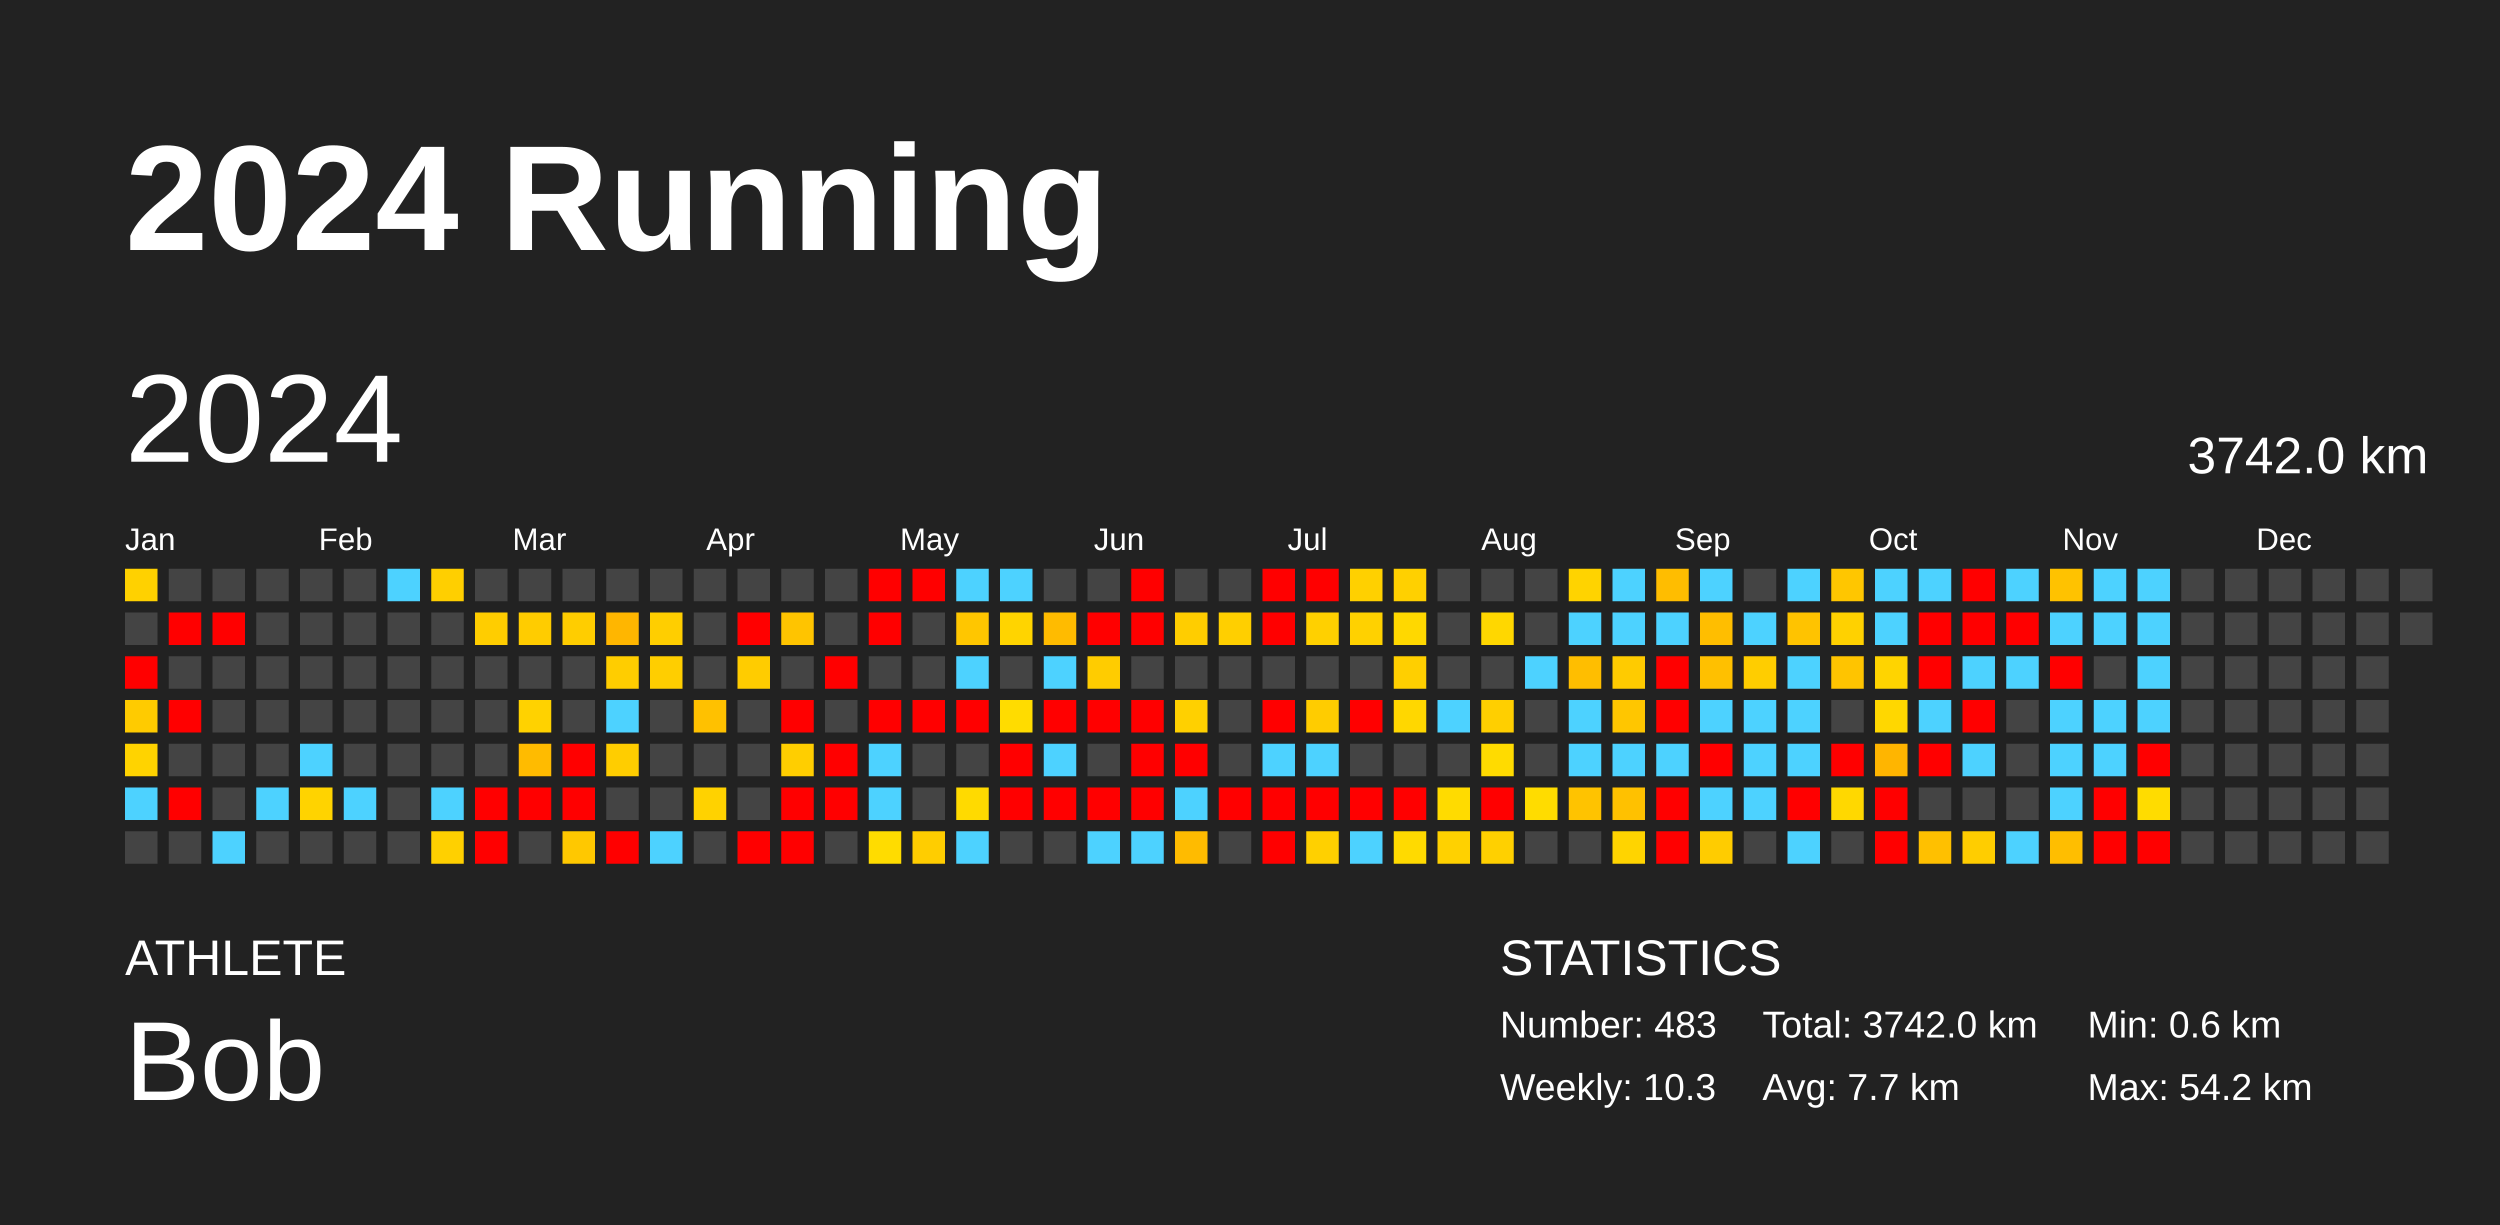
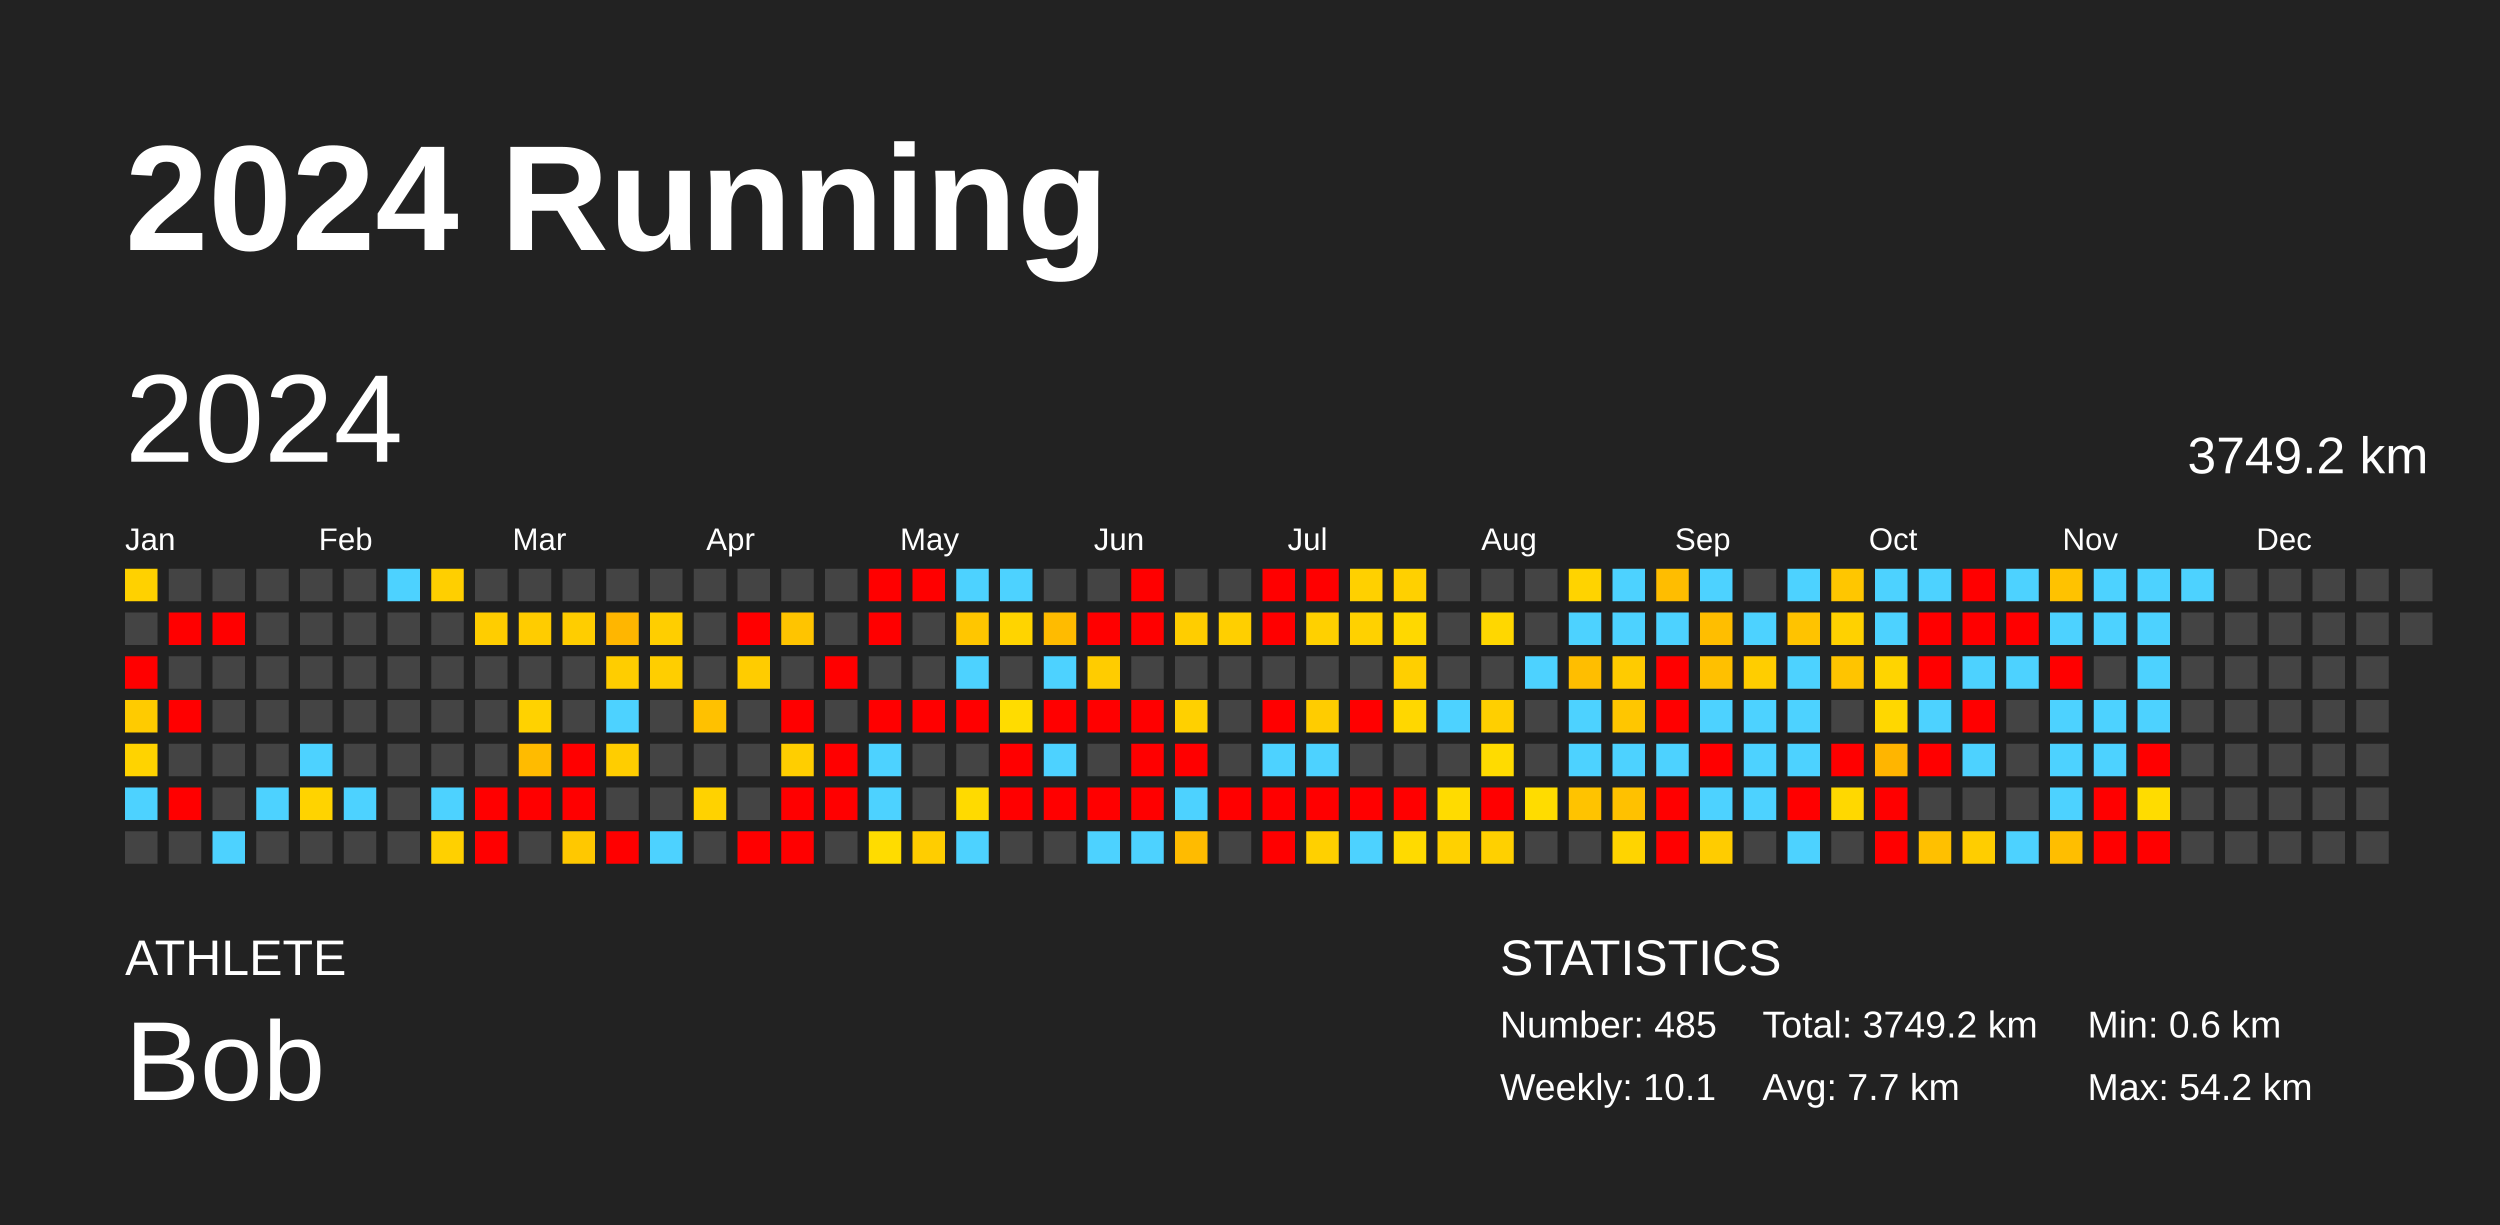
<svg xmlns="http://www.w3.org/2000/svg" baseProfile="full" height="98mm" version="1.1" viewBox="0,0,200,98" width="200mm">
  <defs />
  <rect fill="#222222" height="98" width="200" x="0" y="0" />
  <text fill="#FFFFFF" style="font-size:12px; font-family:Arial; font-weight:bold;" x="10" y="20">2024 Running</text>
  <text fill="#FFFFFF" style="font-size:4px; font-family:Arial" x="10" y="78">ATHLETE</text>
  <text fill="#FFFFFF" style="font-size:9px; font-family:Arial" x="10" y="88">Bob</text>
  <text fill="#FFFFFF" style="font-size:4px; font-family:Arial" x="120" y="78">STATISTICS</text>
-   <text fill="#FFFFFF" style="font-size:3px; font-family:Arial" x="120" y="83">Number: 483</text>
-   <text fill="#FFFFFF" style="font-size:3px; font-family:Arial" x="120" y="88">Weekly: 10.3</text>
-   <text fill="#FFFFFF" style="font-size:3px; font-family:Arial" x="141" y="83">Total: 3742.0 km</text>
+   <text fill="#FFFFFF" style="font-size:3px; font-family:Arial" x="120" y="83">Number: 485</text>
+   <text fill="#FFFFFF" style="font-size:3px; font-family:Arial" x="120" y="88">Weekly: 10.1</text>
+   <text fill="#FFFFFF" style="font-size:3px; font-family:Arial" x="141" y="83">Total: 3749.2 km</text>
  <text fill="#FFFFFF" style="font-size:3px; font-family:Arial" x="141" y="88">Avg: 7.7 km</text>
  <text fill="#FFFFFF" style="font-size:3px; font-family:Arial" x="167" y="83">Min: 0.6 km</text>
  <text fill="#FFFFFF" style="font-size:3px; font-family:Arial" x="167" y="88">Max: 54.2 km</text>
  <text dominant-baseline="hanging" fill="#FFFFFF" style="font-size:10.0px; font-family:Arial;" x="10" y="30">2024</text>
-   <text dominant-baseline="hanging" fill="#FFFFFF" style="font-size:4.125px; font-family:Arial;" x="175" y="35">3742.0 km</text>
+   <text dominant-baseline="hanging" fill="#FFFFFF" style="font-size:4.125px; font-family:Arial;" x="175" y="35">3749.2 km</text>
  <text fill="#FFFFFF" style="font-size:2.5px; font-family:Arial" x="10.0" y="44">Jan</text>
  <text fill="#FFFFFF" style="font-size:2.5px; font-family:Arial" x="25.5" y="44">Feb</text>
  <text fill="#FFFFFF" style="font-size:2.5px; font-family:Arial" x="41.0" y="44">Mar</text>
  <text fill="#FFFFFF" style="font-size:2.5px; font-family:Arial" x="56.5" y="44">Apr</text>
  <text fill="#FFFFFF" style="font-size:2.5px; font-family:Arial" x="72.0" y="44">May</text>
  <text fill="#FFFFFF" style="font-size:2.5px; font-family:Arial" x="87.5" y="44">Jun</text>
  <text fill="#FFFFFF" style="font-size:2.5px; font-family:Arial" x="103.0" y="44">Jul</text>
  <text fill="#FFFFFF" style="font-size:2.5px; font-family:Arial" x="118.5" y="44">Aug</text>
  <text fill="#FFFFFF" style="font-size:2.5px; font-family:Arial" x="134.0" y="44">Sep</text>
  <text fill="#FFFFFF" style="font-size:2.5px; font-family:Arial" x="149.5" y="44">Oct</text>
  <text fill="#FFFFFF" style="font-size:2.5px; font-family:Arial" x="165.0" y="44">Nov</text>
  <text fill="#FFFFFF" style="font-size:2.5px; font-family:Arial" x="180.5" y="44">Dec</text>
  <rect fill="#ffd100" height="2.6" width="2.6" x="10.0" y="45.5" />
  <rect fill="#444444" height="2.6" width="2.6" x="10.0" y="49.0" />
  <rect fill="red" height="2.6" width="2.6" x="10.0" y="52.5" />
  <rect fill="#ffcb00" height="2.6" width="2.6" x="10.0" y="56.0" />
  <rect fill="#ffd300" height="2.6" width="2.6" x="10.0" y="59.5" />
  <rect fill="#4dd2ff" height="2.6" width="2.6" x="10.0" y="63.0" />
  <rect fill="#444444" height="2.6" width="2.6" x="10.0" y="66.5" />
  <rect fill="#444444" height="2.6" width="2.6" x="13.5" y="45.5" />
  <rect fill="red" height="2.6" width="2.6" x="13.5" y="49.0" />
  <rect fill="#444444" height="2.6" width="2.6" x="13.5" y="52.5" />
  <rect fill="red" height="2.6" width="2.6" x="13.5" y="56.0" />
  <rect fill="#444444" height="2.6" width="2.6" x="13.5" y="59.5" />
  <rect fill="red" height="2.6" width="2.6" x="13.5" y="63.0" />
  <rect fill="#444444" height="2.6" width="2.6" x="13.5" y="66.5" />
  <rect fill="#444444" height="2.6" width="2.6" x="17.0" y="45.5" />
  <rect fill="red" height="2.6" width="2.6" x="17.0" y="49.0" />
  <rect fill="#444444" height="2.6" width="2.6" x="17.0" y="52.5" />
  <rect fill="#444444" height="2.6" width="2.6" x="17.0" y="56.0" />
  <rect fill="#444444" height="2.6" width="2.6" x="17.0" y="59.5" />
  <rect fill="#444444" height="2.6" width="2.6" x="17.0" y="63.0" />
  <rect fill="#4dd2ff" height="2.6" width="2.6" x="17.0" y="66.5" />
  <rect fill="#444444" height="2.6" width="2.6" x="20.5" y="45.5" />
  <rect fill="#444444" height="2.6" width="2.6" x="20.5" y="49.0" />
  <rect fill="#444444" height="2.6" width="2.6" x="20.5" y="52.5" />
  <rect fill="#444444" height="2.6" width="2.6" x="20.5" y="56.0" />
  <rect fill="#444444" height="2.6" width="2.6" x="20.5" y="59.5" />
  <rect fill="#4dd2ff" height="2.6" width="2.6" x="20.5" y="63.0" />
  <rect fill="#444444" height="2.6" width="2.6" x="20.5" y="66.5" />
  <rect fill="#444444" height="2.6" width="2.6" x="24.0" y="45.5" />
  <rect fill="#444444" height="2.6" width="2.6" x="24.0" y="49.0" />
  <rect fill="#444444" height="2.6" width="2.6" x="24.0" y="52.5" />
  <rect fill="#444444" height="2.6" width="2.6" x="24.0" y="56.0" />
  <rect fill="#4dd2ff" height="2.6" width="2.6" x="24.0" y="59.5" />
  <rect fill="#ffd300" height="2.6" width="2.6" x="24.0" y="63.0" />
  <rect fill="#444444" height="2.6" width="2.6" x="24.0" y="66.5" />
  <rect fill="#444444" height="2.6" width="2.6" x="27.5" y="45.5" />
  <rect fill="#444444" height="2.6" width="2.6" x="27.5" y="49.0" />
  <rect fill="#444444" height="2.6" width="2.6" x="27.5" y="52.5" />
  <rect fill="#444444" height="2.6" width="2.6" x="27.5" y="56.0" />
  <rect fill="#444444" height="2.6" width="2.6" x="27.5" y="59.5" />
  <rect fill="#4dd2ff" height="2.6" width="2.6" x="27.5" y="63.0" />
  <rect fill="#444444" height="2.6" width="2.6" x="27.5" y="66.5" />
  <rect fill="#4dd2ff" height="2.6" width="2.6" x="31.0" y="45.5" />
  <rect fill="#444444" height="2.6" width="2.6" x="31.0" y="49.0" />
  <rect fill="#444444" height="2.6" width="2.6" x="31.0" y="52.5" />
  <rect fill="#444444" height="2.6" width="2.6" x="31.0" y="56.0" />
  <rect fill="#444444" height="2.6" width="2.6" x="31.0" y="59.5" />
  <rect fill="#444444" height="2.6" width="2.6" x="31.0" y="63.0" />
  <rect fill="#444444" height="2.6" width="2.6" x="31.0" y="66.5" />
  <rect fill="#ffcf00" height="2.6" width="2.6" x="34.5" y="45.5" />
  <rect fill="#444444" height="2.6" width="2.6" x="34.5" y="49.0" />
  <rect fill="#444444" height="2.6" width="2.6" x="34.5" y="52.5" />
  <rect fill="#444444" height="2.6" width="2.6" x="34.5" y="56.0" />
  <rect fill="#444444" height="2.6" width="2.6" x="34.5" y="59.5" />
  <rect fill="#4dd2ff" height="2.6" width="2.6" x="34.5" y="63.0" />
  <rect fill="#ffd000" height="2.6" width="2.6" x="34.5" y="66.5" />
  <rect fill="#444444" height="2.6" width="2.6" x="38.0" y="45.5" />
  <rect fill="#ffcd00" height="2.6" width="2.6" x="38.0" y="49.0" />
  <rect fill="#444444" height="2.6" width="2.6" x="38.0" y="52.5" />
  <rect fill="#444444" height="2.6" width="2.6" x="38.0" y="56.0" />
  <rect fill="#444444" height="2.6" width="2.6" x="38.0" y="59.5" />
  <rect fill="red" height="2.6" width="2.6" x="38.0" y="63.0" />
  <rect fill="red" height="2.6" width="2.6" x="38.0" y="66.5" />
  <rect fill="#444444" height="2.6" width="2.6" x="41.5" y="45.5" />
  <rect fill="#ffcc00" height="2.6" width="2.6" x="41.5" y="49.0" />
  <rect fill="#444444" height="2.6" width="2.6" x="41.5" y="52.5" />
  <rect fill="#ffd200" height="2.6" width="2.6" x="41.5" y="56.0" />
  <rect fill="#ffbb00" height="2.6" width="2.6" x="41.5" y="59.5" />
  <rect fill="red" height="2.6" width="2.6" x="41.5" y="63.0" />
  <rect fill="#444444" height="2.6" width="2.6" x="41.5" y="66.5" />
  <rect fill="#444444" height="2.6" width="2.6" x="45.0" y="45.5" />
  <rect fill="#ffcd00" height="2.6" width="2.6" x="45.0" y="49.0" />
  <rect fill="#444444" height="2.6" width="2.6" x="45.0" y="52.5" />
  <rect fill="#444444" height="2.6" width="2.6" x="45.0" y="56.0" />
  <rect fill="red" height="2.6" width="2.6" x="45.0" y="59.5" />
  <rect fill="red" height="2.6" width="2.6" x="45.0" y="63.0" />
  <rect fill="#ffc800" height="2.6" width="2.6" x="45.0" y="66.5" />
  <rect fill="#444444" height="2.6" width="2.6" x="48.5" y="45.5" />
  <rect fill="#ffb600" height="2.6" width="2.6" x="48.5" y="49.0" />
  <rect fill="#ffcd00" height="2.6" width="2.6" x="48.5" y="52.5" />
  <rect fill="#4dd2ff" height="2.6" width="2.6" x="48.5" y="56.0" />
  <rect fill="#ffcd00" height="2.6" width="2.6" x="48.5" y="59.5" />
  <rect fill="#444444" height="2.6" width="2.6" x="48.5" y="63.0" />
  <rect fill="red" height="2.6" width="2.6" x="48.5" y="66.5" />
  <rect fill="#444444" height="2.6" width="2.6" x="52.0" y="45.5" />
  <rect fill="#ffce00" height="2.6" width="2.6" x="52.0" y="49.0" />
  <rect fill="#ffce00" height="2.6" width="2.6" x="52.0" y="52.5" />
  <rect fill="#444444" height="2.6" width="2.6" x="52.0" y="56.0" />
  <rect fill="#444444" height="2.6" width="2.6" x="52.0" y="59.5" />
  <rect fill="#444444" height="2.6" width="2.6" x="52.0" y="63.0" />
  <rect fill="#4dd2ff" height="2.6" width="2.6" x="52.0" y="66.5" />
  <rect fill="#444444" height="2.6" width="2.6" x="55.5" y="45.5" />
  <rect fill="#444444" height="2.6" width="2.6" x="55.5" y="49.0" />
  <rect fill="#444444" height="2.6" width="2.6" x="55.5" y="52.5" />
  <rect fill="#ffc100" height="2.6" width="2.6" x="55.5" y="56.0" />
  <rect fill="#444444" height="2.6" width="2.6" x="55.5" y="59.5" />
  <rect fill="#ffd200" height="2.6" width="2.6" x="55.5" y="63.0" />
  <rect fill="#444444" height="2.6" width="2.6" x="55.5" y="66.5" />
  <rect fill="#444444" height="2.6" width="2.6" x="59.0" y="45.5" />
  <rect fill="red" height="2.6" width="2.6" x="59.0" y="49.0" />
  <rect fill="#ffcc00" height="2.6" width="2.6" x="59.0" y="52.5" />
  <rect fill="#444444" height="2.6" width="2.6" x="59.0" y="56.0" />
  <rect fill="#444444" height="2.6" width="2.6" x="59.0" y="59.5" />
  <rect fill="#444444" height="2.6" width="2.6" x="59.0" y="63.0" />
  <rect fill="red" height="2.6" width="2.6" x="59.0" y="66.5" />
  <rect fill="#444444" height="2.6" width="2.6" x="62.5" y="45.5" />
  <rect fill="#ffc400" height="2.6" width="2.6" x="62.5" y="49.0" />
  <rect fill="#444444" height="2.6" width="2.6" x="62.5" y="52.5" />
  <rect fill="red" height="2.6" width="2.6" x="62.5" y="56.0" />
  <rect fill="#ffce00" height="2.6" width="2.6" x="62.5" y="59.5" />
  <rect fill="red" height="2.6" width="2.6" x="62.5" y="63.0" />
  <rect fill="red" height="2.6" width="2.6" x="62.5" y="66.5" />
  <rect fill="#444444" height="2.6" width="2.6" x="66.0" y="45.5" />
  <rect fill="#444444" height="2.6" width="2.6" x="66.0" y="49.0" />
  <rect fill="red" height="2.6" width="2.6" x="66.0" y="52.5" />
  <rect fill="#444444" height="2.6" width="2.6" x="66.0" y="56.0" />
  <rect fill="red" height="2.6" width="2.6" x="66.0" y="59.5" />
  <rect fill="red" height="2.6" width="2.6" x="66.0" y="63.0" />
  <rect fill="#444444" height="2.6" width="2.6" x="66.0" y="66.5" />
  <rect fill="red" height="2.6" width="2.6" x="69.5" y="45.5" />
  <rect fill="red" height="2.6" width="2.6" x="69.5" y="49.0" />
  <rect fill="#444444" height="2.6" width="2.6" x="69.5" y="52.5" />
  <rect fill="red" height="2.6" width="2.6" x="69.5" y="56.0" />
  <rect fill="#4dd2ff" height="2.6" width="2.6" x="69.5" y="59.5" />
  <rect fill="#4dd2ff" height="2.6" width="2.6" x="69.5" y="63.0" />
  <rect fill="#ffdc00" height="2.6" width="2.6" x="69.5" y="66.5" />
  <rect fill="red" height="2.6" width="2.6" x="73.0" y="45.5" />
  <rect fill="#444444" height="2.6" width="2.6" x="73.0" y="49.0" />
  <rect fill="#444444" height="2.6" width="2.6" x="73.0" y="52.5" />
  <rect fill="red" height="2.6" width="2.6" x="73.0" y="56.0" />
  <rect fill="#444444" height="2.6" width="2.6" x="73.0" y="59.5" />
  <rect fill="#444444" height="2.6" width="2.6" x="73.0" y="63.0" />
  <rect fill="#ffcd00" height="2.6" width="2.6" x="73.0" y="66.5" />
  <rect fill="#4dd2ff" height="2.6" width="2.6" x="76.5" y="45.5" />
  <rect fill="#ffc600" height="2.6" width="2.6" x="76.5" y="49.0" />
  <rect fill="#4dd2ff" height="2.6" width="2.6" x="76.5" y="52.5" />
  <rect fill="red" height="2.6" width="2.6" x="76.5" y="56.0" />
  <rect fill="#444444" height="2.6" width="2.6" x="76.5" y="59.5" />
  <rect fill="#ffda00" height="2.6" width="2.6" x="76.5" y="63.0" />
  <rect fill="#4dd2ff" height="2.6" width="2.6" x="76.5" y="66.5" />
  <rect fill="#4dd2ff" height="2.6" width="2.6" x="80.0" y="45.5" />
  <rect fill="#ffd400" height="2.6" width="2.6" x="80.0" y="49.0" />
  <rect fill="#444444" height="2.6" width="2.6" x="80.0" y="52.5" />
  <rect fill="#ffdc00" height="2.6" width="2.6" x="80.0" y="56.0" />
  <rect fill="red" height="2.6" width="2.6" x="80.0" y="59.5" />
  <rect fill="red" height="2.6" width="2.6" x="80.0" y="63.0" />
  <rect fill="#444444" height="2.6" width="2.6" x="80.0" y="66.5" />
  <rect fill="#444444" height="2.6" width="2.6" x="83.5" y="45.5" />
  <rect fill="#ffbb00" height="2.6" width="2.6" x="83.5" y="49.0" />
  <rect fill="#4dd2ff" height="2.6" width="2.6" x="83.5" y="52.5" />
  <rect fill="red" height="2.6" width="2.6" x="83.5" y="56.0" />
  <rect fill="#4dd2ff" height="2.6" width="2.6" x="83.5" y="59.5" />
  <rect fill="red" height="2.6" width="2.6" x="83.5" y="63.0" />
  <rect fill="#444444" height="2.6" width="2.6" x="83.5" y="66.5" />
  <rect fill="#444444" height="2.6" width="2.6" x="87.0" y="45.5" />
  <rect fill="red" height="2.6" width="2.6" x="87.0" y="49.0" />
  <rect fill="#ffcc00" height="2.6" width="2.6" x="87.0" y="52.5" />
  <rect fill="red" height="2.6" width="2.6" x="87.0" y="56.0" />
  <rect fill="#444444" height="2.6" width="2.6" x="87.0" y="59.5" />
  <rect fill="red" height="2.6" width="2.6" x="87.0" y="63.0" />
  <rect fill="#4dd2ff" height="2.6" width="2.6" x="87.0" y="66.5" />
  <rect fill="red" height="2.6" width="2.6" x="90.5" y="45.5" />
  <rect fill="red" height="2.6" width="2.6" x="90.5" y="49.0" />
  <rect fill="#444444" height="2.6" width="2.6" x="90.5" y="52.5" />
  <rect fill="red" height="2.6" width="2.6" x="90.5" y="56.0" />
  <rect fill="red" height="2.6" width="2.6" x="90.5" y="59.5" />
  <rect fill="red" height="2.6" width="2.6" x="90.5" y="63.0" />
  <rect fill="#4dd2ff" height="2.6" width="2.6" x="90.5" y="66.5" />
  <rect fill="#444444" height="2.6" width="2.6" x="94.0" y="45.5" />
  <rect fill="#ffcd00" height="2.6" width="2.6" x="94.0" y="49.0" />
  <rect fill="#444444" height="2.6" width="2.6" x="94.0" y="52.5" />
  <rect fill="#ffd000" height="2.6" width="2.6" x="94.0" y="56.0" />
  <rect fill="red" height="2.6" width="2.6" x="94.0" y="59.5" />
  <rect fill="#4dd2ff" height="2.6" width="2.6" x="94.0" y="63.0" />
  <rect fill="#ffbb00" height="2.6" width="2.6" x="94.0" y="66.5" />
  <rect fill="#444444" height="2.6" width="2.6" x="97.5" y="45.5" />
  <rect fill="#ffcf00" height="2.6" width="2.6" x="97.5" y="49.0" />
  <rect fill="#444444" height="2.6" width="2.6" x="97.5" y="52.5" />
  <rect fill="#444444" height="2.6" width="2.6" x="97.5" y="56.0" />
  <rect fill="#444444" height="2.6" width="2.6" x="97.5" y="59.5" />
  <rect fill="red" height="2.6" width="2.6" x="97.5" y="63.0" />
  <rect fill="#444444" height="2.6" width="2.6" x="97.5" y="66.5" />
  <rect fill="red" height="2.6" width="2.6" x="101.0" y="45.5" />
  <rect fill="red" height="2.6" width="2.6" x="101.0" y="49.0" />
  <rect fill="#444444" height="2.6" width="2.6" x="101.0" y="52.5" />
  <rect fill="red" height="2.6" width="2.6" x="101.0" y="56.0" />
  <rect fill="#4dd2ff" height="2.6" width="2.6" x="101.0" y="59.5" />
  <rect fill="red" height="2.6" width="2.6" x="101.0" y="63.0" />
  <rect fill="red" height="2.6" width="2.6" x="101.0" y="66.5" />
  <rect fill="red" height="2.6" width="2.6" x="104.5" y="45.5" />
  <rect fill="#ffd000" height="2.6" width="2.6" x="104.5" y="49.0" />
  <rect fill="#444444" height="2.6" width="2.6" x="104.5" y="52.5" />
  <rect fill="#ffcc00" height="2.6" width="2.6" x="104.5" y="56.0" />
  <rect fill="#4dd2ff" height="2.6" width="2.6" x="104.5" y="59.5" />
  <rect fill="red" height="2.6" width="2.6" x="104.5" y="63.0" />
  <rect fill="#ffd000" height="2.6" width="2.6" x="104.5" y="66.5" />
  <rect fill="#ffd000" height="2.6" width="2.6" x="108.0" y="45.5" />
  <rect fill="#ffd100" height="2.6" width="2.6" x="108.0" y="49.0" />
  <rect fill="#444444" height="2.6" width="2.6" x="108.0" y="52.5" />
  <rect fill="red" height="2.6" width="2.6" x="108.0" y="56.0" />
  <rect fill="#444444" height="2.6" width="2.6" x="108.0" y="59.5" />
  <rect fill="red" height="2.6" width="2.6" x="108.0" y="63.0" />
  <rect fill="#4dd2ff" height="2.6" width="2.6" x="108.0" y="66.5" />
  <rect fill="#ffd000" height="2.6" width="2.6" x="111.5" y="45.5" />
  <rect fill="#ffd800" height="2.6" width="2.6" x="111.5" y="49.0" />
  <rect fill="#ffcf00" height="2.6" width="2.6" x="111.5" y="52.5" />
  <rect fill="#ffd700" height="2.6" width="2.6" x="111.5" y="56.0" />
  <rect fill="#444444" height="2.6" width="2.6" x="111.5" y="59.5" />
  <rect fill="red" height="2.6" width="2.6" x="111.5" y="63.0" />
  <rect fill="#ffda00" height="2.6" width="2.6" x="111.5" y="66.5" />
  <rect fill="#444444" height="2.6" width="2.6" x="115.0" y="45.5" />
  <rect fill="#444444" height="2.6" width="2.6" x="115.0" y="49.0" />
  <rect fill="#444444" height="2.6" width="2.6" x="115.0" y="52.5" />
  <rect fill="#4dd2ff" height="2.6" width="2.6" x="115.0" y="56.0" />
  <rect fill="#444444" height="2.6" width="2.6" x="115.0" y="59.5" />
  <rect fill="#ffdb00" height="2.6" width="2.6" x="115.0" y="63.0" />
  <rect fill="#ffd100" height="2.6" width="2.6" x="115.0" y="66.5" />
  <rect fill="#444444" height="2.6" width="2.6" x="118.5" y="45.5" />
  <rect fill="#ffd700" height="2.6" width="2.6" x="118.5" y="49.0" />
  <rect fill="#444444" height="2.6" width="2.6" x="118.5" y="52.5" />
  <rect fill="#ffcf00" height="2.6" width="2.6" x="118.5" y="56.0" />
  <rect fill="#ffdb00" height="2.6" width="2.6" x="118.5" y="59.5" />
  <rect fill="red" height="2.6" width="2.6" x="118.5" y="63.0" />
  <rect fill="#ffd000" height="2.6" width="2.6" x="118.5" y="66.5" />
  <rect fill="#444444" height="2.6" width="2.6" x="122.0" y="45.5" />
  <rect fill="#444444" height="2.6" width="2.6" x="122.0" y="49.0" />
  <rect fill="#4dd2ff" height="2.6" width="2.6" x="122.0" y="52.5" />
  <rect fill="#444444" height="2.6" width="2.6" x="122.0" y="56.0" />
  <rect fill="#444444" height="2.6" width="2.6" x="122.0" y="59.5" />
  <rect fill="#ffdc00" height="2.6" width="2.6" x="122.0" y="63.0" />
  <rect fill="#444444" height="2.6" width="2.6" x="122.0" y="66.5" />
  <rect fill="#ffd300" height="2.6" width="2.6" x="125.5" y="45.5" />
  <rect fill="#4dd2ff" height="2.6" width="2.6" x="125.5" y="49.0" />
  <rect fill="#ffbe00" height="2.6" width="2.6" x="125.5" y="52.5" />
  <rect fill="#4dd2ff" height="2.6" width="2.6" x="125.5" y="56.0" />
  <rect fill="#4dd2ff" height="2.6" width="2.6" x="125.5" y="59.5" />
  <rect fill="#ffc300" height="2.6" width="2.6" x="125.5" y="63.0" />
  <rect fill="#444444" height="2.6" width="2.6" x="125.5" y="66.5" />
  <rect fill="#4dd2ff" height="2.6" width="2.6" x="129.0" y="45.5" />
  <rect fill="#4dd2ff" height="2.6" width="2.6" x="129.0" y="49.0" />
  <rect fill="#ffcb00" height="2.6" width="2.6" x="129.0" y="52.5" />
  <rect fill="#ffc600" height="2.6" width="2.6" x="129.0" y="56.0" />
  <rect fill="#4dd2ff" height="2.6" width="2.6" x="129.0" y="59.5" />
  <rect fill="#ffc100" height="2.6" width="2.6" x="129.0" y="63.0" />
  <rect fill="#ffd400" height="2.6" width="2.6" x="129.0" y="66.5" />
  <rect fill="#ffbd00" height="2.6" width="2.6" x="132.5" y="45.5" />
  <rect fill="#4dd2ff" height="2.6" width="2.6" x="132.5" y="49.0" />
  <rect fill="red" height="2.6" width="2.6" x="132.5" y="52.5" />
  <rect fill="red" height="2.6" width="2.6" x="132.5" y="56.0" />
  <rect fill="#4dd2ff" height="2.6" width="2.6" x="132.5" y="59.5" />
  <rect fill="red" height="2.6" width="2.6" x="132.5" y="63.0" />
  <rect fill="red" height="2.6" width="2.6" x="132.5" y="66.5" />
  <rect fill="#4dd2ff" height="2.6" width="2.6" x="136.0" y="45.5" />
  <rect fill="#ffbe00" height="2.6" width="2.6" x="136.0" y="49.0" />
  <rect fill="#ffc000" height="2.6" width="2.6" x="136.0" y="52.5" />
  <rect fill="#4dd2ff" height="2.6" width="2.6" x="136.0" y="56.0" />
  <rect fill="red" height="2.6" width="2.6" x="136.0" y="59.5" />
  <rect fill="#4dd2ff" height="2.6" width="2.6" x="136.0" y="63.0" />
  <rect fill="#ffcc00" height="2.6" width="2.6" x="136.0" y="66.5" />
  <rect fill="#444444" height="2.6" width="2.6" x="139.5" y="45.5" />
  <rect fill="#4dd2ff" height="2.6" width="2.6" x="139.5" y="49.0" />
  <rect fill="#ffcd00" height="2.6" width="2.6" x="139.5" y="52.5" />
  <rect fill="#4dd2ff" height="2.6" width="2.6" x="139.5" y="56.0" />
  <rect fill="#4dd2ff" height="2.6" width="2.6" x="139.5" y="59.5" />
  <rect fill="#4dd2ff" height="2.6" width="2.6" x="139.5" y="63.0" />
  <rect fill="#444444" height="2.6" width="2.6" x="139.5" y="66.5" />
  <rect fill="#4dd2ff" height="2.6" width="2.6" x="143.0" y="45.5" />
  <rect fill="#ffc300" height="2.6" width="2.6" x="143.0" y="49.0" />
  <rect fill="#4dd2ff" height="2.6" width="2.6" x="143.0" y="52.5" />
  <rect fill="#4dd2ff" height="2.6" width="2.6" x="143.0" y="56.0" />
  <rect fill="#4dd2ff" height="2.6" width="2.6" x="143.0" y="59.5" />
  <rect fill="red" height="2.6" width="2.6" x="143.0" y="63.0" />
  <rect fill="#4dd2ff" height="2.6" width="2.6" x="143.0" y="66.5" />
  <rect fill="#ffc600" height="2.6" width="2.6" x="146.5" y="45.5" />
  <rect fill="#ffd100" height="2.6" width="2.6" x="146.5" y="49.0" />
  <rect fill="#ffc400" height="2.6" width="2.6" x="146.5" y="52.5" />
  <rect fill="#444444" height="2.6" width="2.6" x="146.5" y="56.0" />
  <rect fill="red" height="2.6" width="2.6" x="146.5" y="59.5" />
  <rect fill="#ffd800" height="2.6" width="2.6" x="146.5" y="63.0" />
  <rect fill="#444444" height="2.6" width="2.6" x="146.5" y="66.5" />
  <rect fill="#4dd2ff" height="2.6" width="2.6" x="150.0" y="45.5" />
  <rect fill="#4dd2ff" height="2.6" width="2.6" x="150.0" y="49.0" />
  <rect fill="#ffd400" height="2.6" width="2.6" x="150.0" y="52.5" />
  <rect fill="#ffd700" height="2.6" width="2.6" x="150.0" y="56.0" />
  <rect fill="#ffb500" height="2.6" width="2.6" x="150.0" y="59.5" />
  <rect fill="red" height="2.6" width="2.6" x="150.0" y="63.0" />
  <rect fill="red" height="2.6" width="2.6" x="150.0" y="66.5" />
  <rect fill="#4dd2ff" height="2.6" width="2.6" x="153.5" y="45.5" />
  <rect fill="red" height="2.6" width="2.6" x="153.5" y="49.0" />
  <rect fill="red" height="2.6" width="2.6" x="153.5" y="52.5" />
  <rect fill="#4dd2ff" height="2.6" width="2.6" x="153.5" y="56.0" />
  <rect fill="red" height="2.6" width="2.6" x="153.5" y="59.5" />
  <rect fill="#444444" height="2.6" width="2.6" x="153.5" y="63.0" />
  <rect fill="#ffc000" height="2.6" width="2.6" x="153.5" y="66.5" />
  <rect fill="red" height="2.6" width="2.6" x="157.0" y="45.5" />
  <rect fill="red" height="2.6" width="2.6" x="157.0" y="49.0" />
  <rect fill="#4dd2ff" height="2.6" width="2.6" x="157.0" y="52.5" />
  <rect fill="red" height="2.6" width="2.6" x="157.0" y="56.0" />
  <rect fill="#4dd2ff" height="2.6" width="2.6" x="157.0" y="59.5" />
  <rect fill="#444444" height="2.6" width="2.6" x="157.0" y="63.0" />
  <rect fill="#ffcd00" height="2.6" width="2.6" x="157.0" y="66.5" />
  <rect fill="#4dd2ff" height="2.6" width="2.6" x="160.5" y="45.5" />
  <rect fill="red" height="2.6" width="2.6" x="160.5" y="49.0" />
  <rect fill="#4dd2ff" height="2.6" width="2.6" x="160.5" y="52.5" />
  <rect fill="#444444" height="2.6" width="2.6" x="160.5" y="56.0" />
  <rect fill="#444444" height="2.6" width="2.6" x="160.5" y="59.5" />
  <rect fill="#444444" height="2.6" width="2.6" x="160.5" y="63.0" />
  <rect fill="#4dd2ff" height="2.6" width="2.6" x="160.5" y="66.5" />
  <rect fill="#ffc200" height="2.6" width="2.6" x="164.0" y="45.5" />
  <rect fill="#4dd2ff" height="2.6" width="2.6" x="164.0" y="49.0" />
  <rect fill="red" height="2.6" width="2.6" x="164.0" y="52.5" />
  <rect fill="#4dd2ff" height="2.6" width="2.6" x="164.0" y="56.0" />
  <rect fill="#4dd2ff" height="2.6" width="2.6" x="164.0" y="59.5" />
  <rect fill="#4dd2ff" height="2.6" width="2.6" x="164.0" y="63.0" />
  <rect fill="#ffbe00" height="2.6" width="2.6" x="164.0" y="66.5" />
  <rect fill="#4dd2ff" height="2.6" width="2.6" x="167.5" y="45.5" />
  <rect fill="#4dd2ff" height="2.6" width="2.6" x="167.5" y="49.0" />
  <rect fill="#444444" height="2.6" width="2.6" x="167.5" y="52.5" />
  <rect fill="#4dd2ff" height="2.6" width="2.6" x="167.5" y="56.0" />
  <rect fill="#4dd2ff" height="2.6" width="2.6" x="167.5" y="59.5" />
  <rect fill="red" height="2.6" width="2.6" x="167.5" y="63.0" />
  <rect fill="red" height="2.6" width="2.6" x="167.5" y="66.5" />
  <rect fill="#4dd2ff" height="2.6" width="2.6" x="171.0" y="45.5" />
  <rect fill="#4dd2ff" height="2.6" width="2.6" x="171.0" y="49.0" />
  <rect fill="#4dd2ff" height="2.6" width="2.6" x="171.0" y="52.5" />
  <rect fill="#4dd2ff" height="2.6" width="2.6" x="171.0" y="56.0" />
  <rect fill="red" height="2.6" width="2.6" x="171.0" y="59.5" />
  <rect fill="#ffdc00" height="2.6" width="2.6" x="171.0" y="63.0" />
  <rect fill="red" height="2.6" width="2.6" x="171.0" y="66.5" />
-   <rect fill="#444444" height="2.6" width="2.6" x="174.5" y="45.5" />
+   <rect fill="#4dd2ff" height="2.6" width="2.6" x="174.5" y="45.5" />
  <rect fill="#444444" height="2.6" width="2.6" x="174.5" y="49.0" />
  <rect fill="#444444" height="2.6" width="2.6" x="174.5" y="52.5" />
  <rect fill="#444444" height="2.6" width="2.6" x="174.5" y="56.0" />
  <rect fill="#444444" height="2.6" width="2.6" x="174.5" y="59.5" />
  <rect fill="#444444" height="2.6" width="2.6" x="174.5" y="63.0" />
  <rect fill="#444444" height="2.6" width="2.6" x="174.5" y="66.5" />
  <rect fill="#444444" height="2.6" width="2.6" x="178.0" y="45.5" />
  <rect fill="#444444" height="2.6" width="2.6" x="178.0" y="49.0" />
  <rect fill="#444444" height="2.6" width="2.6" x="178.0" y="52.5" />
  <rect fill="#444444" height="2.6" width="2.6" x="178.0" y="56.0" />
  <rect fill="#444444" height="2.6" width="2.6" x="178.0" y="59.5" />
  <rect fill="#444444" height="2.6" width="2.6" x="178.0" y="63.0" />
  <rect fill="#444444" height="2.6" width="2.6" x="178.0" y="66.5" />
  <rect fill="#444444" height="2.6" width="2.6" x="181.5" y="45.5" />
  <rect fill="#444444" height="2.6" width="2.6" x="181.5" y="49.0" />
  <rect fill="#444444" height="2.6" width="2.6" x="181.5" y="52.5" />
  <rect fill="#444444" height="2.6" width="2.6" x="181.5" y="56.0" />
  <rect fill="#444444" height="2.6" width="2.6" x="181.5" y="59.5" />
  <rect fill="#444444" height="2.6" width="2.6" x="181.5" y="63.0" />
  <rect fill="#444444" height="2.6" width="2.6" x="181.5" y="66.5" />
  <rect fill="#444444" height="2.6" width="2.6" x="185.0" y="45.5" />
  <rect fill="#444444" height="2.6" width="2.6" x="185.0" y="49.0" />
  <rect fill="#444444" height="2.6" width="2.6" x="185.0" y="52.5" />
  <rect fill="#444444" height="2.6" width="2.6" x="185.0" y="56.0" />
  <rect fill="#444444" height="2.6" width="2.6" x="185.0" y="59.5" />
  <rect fill="#444444" height="2.6" width="2.6" x="185.0" y="63.0" />
  <rect fill="#444444" height="2.6" width="2.6" x="185.0" y="66.5" />
  <rect fill="#444444" height="2.6" width="2.6" x="188.5" y="45.5" />
  <rect fill="#444444" height="2.6" width="2.6" x="188.5" y="49.0" />
  <rect fill="#444444" height="2.6" width="2.6" x="188.5" y="52.5" />
  <rect fill="#444444" height="2.6" width="2.6" x="188.5" y="56.0" />
  <rect fill="#444444" height="2.6" width="2.6" x="188.5" y="59.5" />
  <rect fill="#444444" height="2.6" width="2.6" x="188.5" y="63.0" />
  <rect fill="#444444" height="2.6" width="2.6" x="188.5" y="66.5" />
  <rect fill="#444444" height="2.6" width="2.6" x="192.0" y="45.5" />
  <rect fill="#444444" height="2.6" width="2.6" x="192.0" y="49.0" />
</svg>
